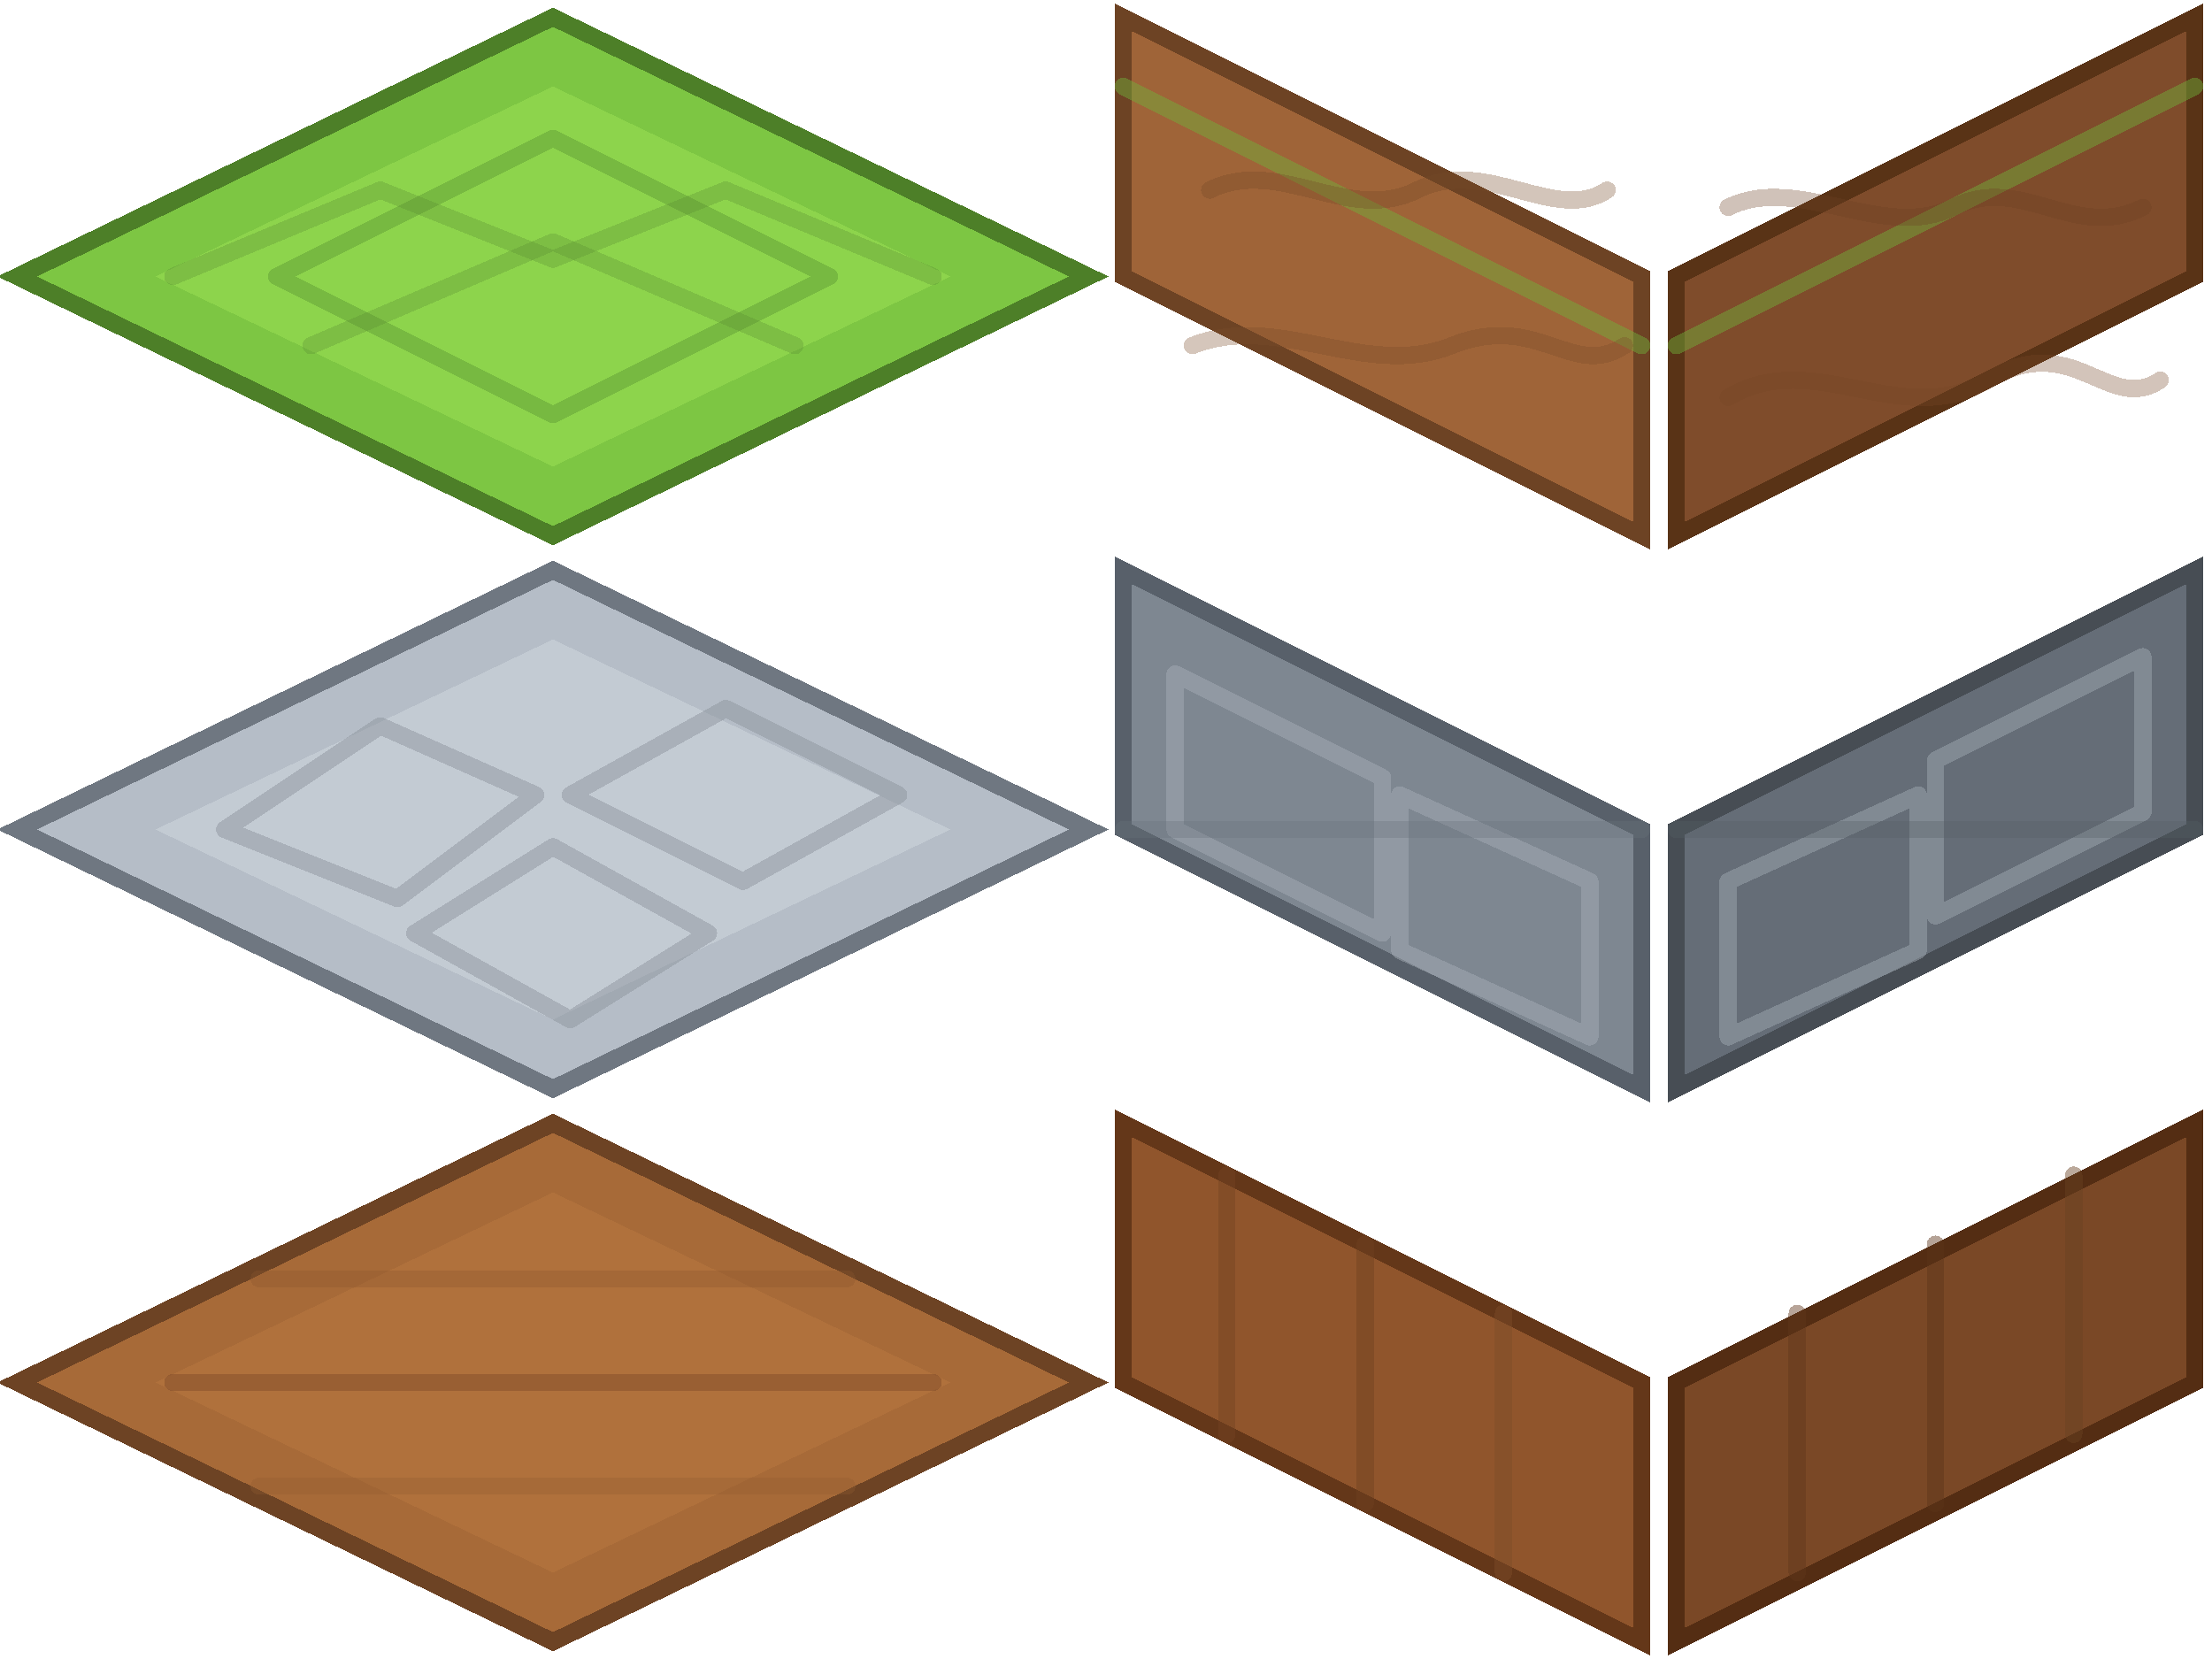
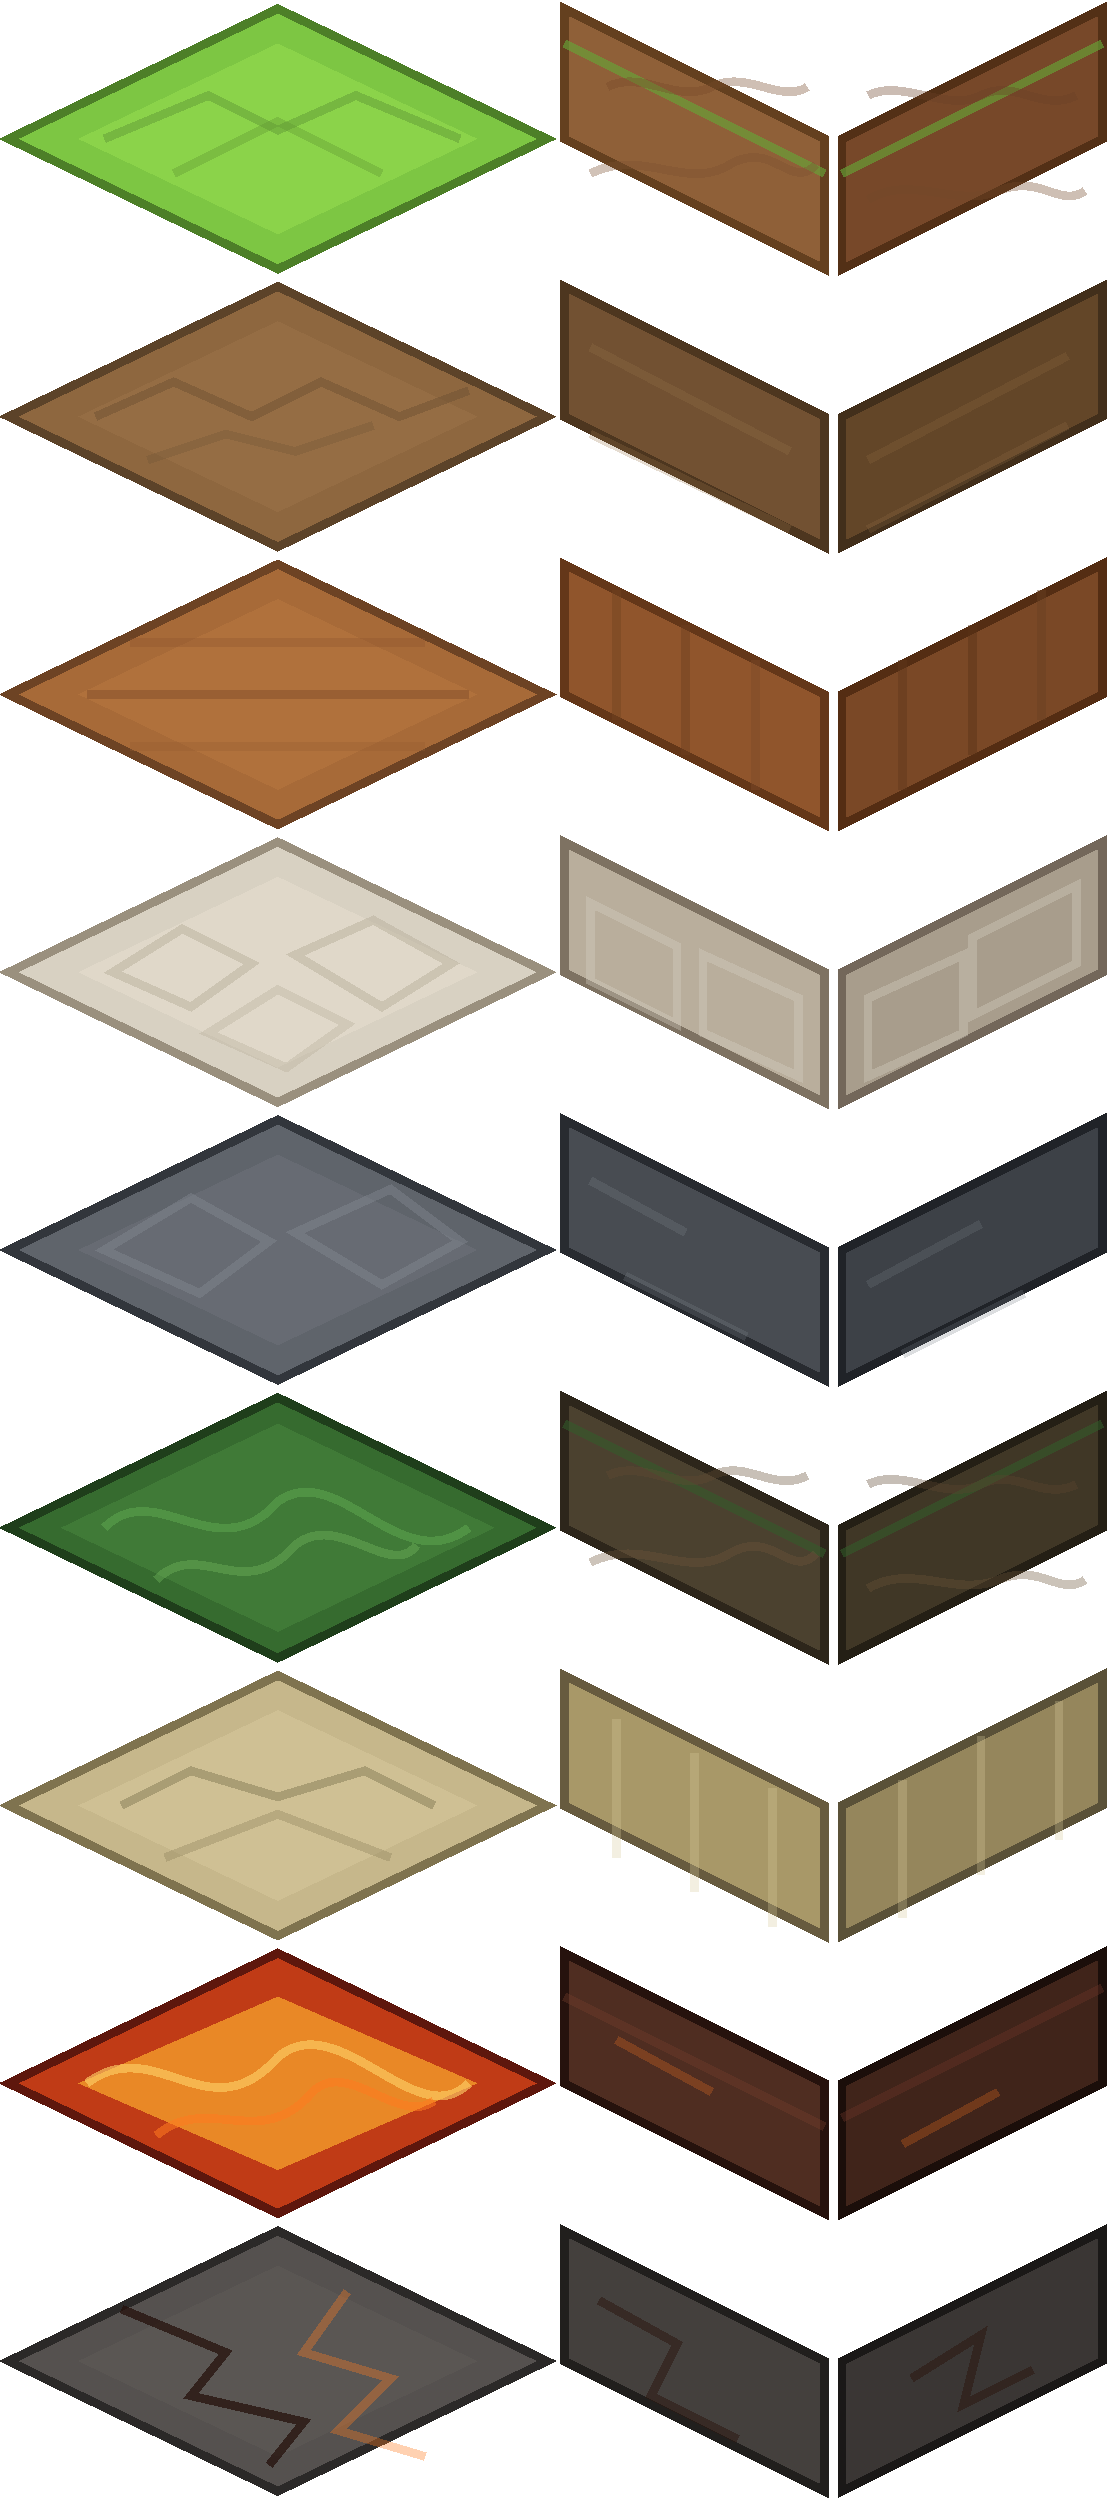
- <svg xmlns="http://www.w3.org/2000/svg" width="128" height="96" viewBox="0 0 128 96" shape-rendering="crispEdges">
-   <defs>
-     <style>
-       .outline { stroke-width: 1; stroke-linejoin: miter; stroke-linecap: square; }
-       .detail { fill: none; stroke-width: 1; stroke-linecap: round; stroke-linejoin: round; opacity: 0.45; }
-       .grain { fill: none; stroke-width: 1; stroke-linecap: round; stroke-linejoin: round; opacity: 0.32; }
-     </style>
-   </defs>
+ <svg xmlns="http://www.w3.org/2000/svg" width="128" height="288" viewBox="0 0 128 288" shape-rendering="crispEdges">
  <g id="grass_top" transform="translate(0,0)">
-     <polygon class="outline" points="32,1 63,16 32,31 1,16" fill="#7dc643" stroke="#4d7f28" />
-     <polygon points="32,5 55,16 32,27 9,16" fill="#9be053" opacity="0.55" />
-     <path class="detail" d="M16 16 L32 8 L48 16 L32 24 Z" stroke="#5e9833" />
-     <path class="grain" d="M10 16 L22 11 L32 15 L42 11 L54 16" stroke="#5a8f31" />
-     <path class="grain" d="M18 20 L32 14 L46 20" stroke="#5a8f31" />
+     <polygon points="32,1 63,16 32,31 1,16" fill="#7dc643" stroke="#4d7f28" />
+     <polygon points="32,5 55,16 32,27 9,16" fill="#9be053" fill-opacity="0.5" />
+     <path d="M12 16 L24 11 L32 15 L41 11 L53 16" fill="none" stroke="#5f9633" stroke-opacity="0.45" />
+     <path d="M20 20 L32 14 L44 20" fill="none" stroke="#5f9633" stroke-opacity="0.35" />
  </g>
  <g id="grass_left" transform="translate(64,0)">
-     <polygon class="outline" points="1,1 31,16 31,31 1,16" fill="#9f6438" stroke="#6d4324" />
-     <path class="detail" d="M1 5 L31 20" stroke="#6fb23a" />
-     <path class="grain" d="M6 11 C10 9,14 13,18 11 S26 13,29 11" stroke="#734827" />
-     <path class="grain" d="M5 20 C10 18,15 22,20 20 S27 22,30 20" stroke="#7a4d2a" />
+     <polygon points="1,1 31,16 31,31 1,16" fill="#8f6038" stroke="#64401f" />
+     <path d="M1 5 L31 20" fill="none" stroke="#66a336" stroke-opacity="0.65" />
+     <path d="M6 10 C10 8,14 12,18 10 S26 12,29 10" fill="none" stroke="#75492a" stroke-opacity="0.35" />
+     <path d="M4 20 C10 17,15 22,20 19 S27 22,30 19" fill="none" stroke="#7d5131" stroke-opacity="0.35" />
  </g>
  <g id="grass_right" transform="translate(96,0)">
-     <polygon class="outline" points="1,16 31,1 31,16 1,31" fill="#7f4c2b" stroke="#593316" />
-     <path class="detail" d="M1 20 L31 5" stroke="#6fb23a" />
-     <path class="grain" d="M4 12 C8 10,13 14,17 12 S24 14,28 12" stroke="#6b3f22" />
-     <path class="grain" d="M4 23 C9 20,14 25,19 22 S26 24,29 22" stroke="#734527" />
+     <polygon points="1,16 31,1 31,16 1,31" fill="#774829" stroke="#533016" />
+     <path d="M1 20 L31 5" fill="none" stroke="#66a336" stroke-opacity="0.65" />
+     <path d="M4 11 C8 9,13 13,17 11 S24 13,28 11" fill="none" stroke="#6c4125" stroke-opacity="0.35" />
+     <path d="M4 23 C9 20,14 24,19 22 S26 24,29 22" fill="none" stroke="#74482a" stroke-opacity="0.35" />
  </g>
-   <g id="stone_top" transform="translate(0,32)">
-     <polygon class="outline" points="32,1 63,16 32,31 1,16" fill="#b5bdc7" stroke="#6f7781" />
-     <polygon points="32,5 55,16 32,27 9,16" fill="#d5dbe2" opacity="0.45" />
-     <path class="detail" d="M13 16 L22 10 L31 14 L23 20 Z" stroke="#8a9199" />
-     <path class="detail" d="M33 14 L42 9 L52 14 L43 19 Z" stroke="#8a9199" />
-     <path class="detail" d="M24 22 L32 17 L41 22 L33 27 Z" stroke="#8a9199" />
+   <g id="dirt_top" transform="translate(0,32)">
+     <polygon points="32,1 63,16 32,31 1,16" fill="#8e673f" stroke="#5c4329" />
+     <polygon points="32,5 55,16 32,27 9,16" fill="#a47a4d" fill-opacity="0.35" />
+     <path d="M11 16 L20 12 L29 16 L37 12 L46 16 L54 13" fill="none" stroke="#6b4e31" stroke-opacity="0.45" />
+     <path d="M17 21 L26 18 L34 20 L43 17" fill="none" stroke="#735638" stroke-opacity="0.35" />
  </g>
-   <g id="stone_left" transform="translate(64,32)">
-     <polygon class="outline" points="1,1 31,16 31,31 1,16" fill="#7e8791" stroke="#58606a" />
-     <path class="detail" d="M4 7 L16 13 L16 22 L4 16 Z" stroke="#a8b0b8" />
-     <path class="detail" d="M17 14 L28 19 L28 28 L17 23 Z" stroke="#a8b0b8" />
-     <path class="grain" d="M1 16 L31 16" stroke="#68717c" />
+   <g id="dirt_left" transform="translate(64,32)">
+     <polygon points="1,1 31,16 31,31 1,16" fill="#725132" stroke="#4d361f" />
+     <path d="M4 8 L27 20" fill="none" stroke="#8d6a42" stroke-opacity="0.35" />
+     <path d="M4 18 L27 29" fill="none" stroke="#9b774b" stroke-opacity="0.25" />
  </g>
-   <g id="stone_right" transform="translate(96,32)">
-     <polygon class="outline" points="1,16 31,1 31,16 1,31" fill="#656d77" stroke="#474d54" />
-     <path class="detail" d="M4 19 L15 14 L15 23 L4 28 Z" stroke="#a5adb6" />
-     <path class="detail" d="M16 12 L28 6 L28 15 L16 21 Z" stroke="#a5adb6" />
-     <path class="grain" d="M1 16 L31 16" stroke="#565d66" />
+   <g id="dirt_right" transform="translate(96,32)">
+     <polygon points="1,16 31,1 31,16 1,31" fill="#634628" stroke="#422f1b" />
+     <path d="M4 21 L27 9" fill="none" stroke="#855f3b" stroke-opacity="0.35" />
+     <path d="M4 29 L27 17" fill="none" stroke="#936d45" stroke-opacity="0.25" />
  </g>
  <g id="wood_top" transform="translate(0,64)">
-     <polygon class="outline" points="32,1 63,16 32,31 1,16" fill="#a76a38" stroke="#6d4324" />
-     <polygon points="32,5 55,16 32,27 9,16" fill="#c17f45" opacity="0.35" />
-     <path class="detail" d="M10 16 L54 16" stroke="#7c4a28" />
-     <path class="grain" d="M15 10 L49 10" stroke="#89542d" />
-     <path class="grain" d="M15 22 L49 22" stroke="#925b30" />
+     <polygon points="32,1 63,16 32,31 1,16" fill="#a76a38" stroke="#6d4324" />
+     <polygon points="32,5 55,16 32,27 9,16" fill="#c17f45" fill-opacity="0.35" />
+     <path d="M10 16 L54 16" fill="none" stroke="#7c4a28" stroke-opacity="0.45" />
+     <path d="M15 10 L49 10" fill="none" stroke="#8a542d" stroke-opacity="0.32" />
+     <path d="M15 22 L49 22" fill="none" stroke="#935d30" stroke-opacity="0.32" />
  </g>
  <g id="wood_left" transform="translate(64,64)">
-     <polygon class="outline" points="1,1 31,16 31,31 1,16" fill="#90552c" stroke="#643719" />
-     <path class="detail" d="M7 4 L7 19" stroke="#734321" />
-     <path class="detail" d="M15 8 L15 23" stroke="#6e401f" />
-     <path class="detail" d="M23 12 L23 27" stroke="#7d4b28" />
+     <polygon points="1,1 31,16 31,31 1,16" fill="#90552c" stroke="#643719" />
+     <path d="M7 4 L7 19" fill="none" stroke="#734321" stroke-opacity="0.45" />
+     <path d="M15 8 L15 23" fill="none" stroke="#6e401f" stroke-opacity="0.45" />
+     <path d="M23 12 L23 27" fill="none" stroke="#7d4b28" stroke-opacity="0.45" />
  </g>
  <g id="wood_right" transform="translate(96,64)">
-     <polygon class="outline" points="1,16 31,1 31,16 1,31" fill="#7a4826" stroke="#542d13" />
-     <path class="detail" d="M8 12 L8 27" stroke="#60361b" />
-     <path class="detail" d="M16 8 L16 23" stroke="#5a3218" />
-     <path class="detail" d="M24 4 L24 19" stroke="#694022" />
+     <polygon points="1,16 31,1 31,16 1,31" fill="#7a4826" stroke="#542d13" />
+     <path d="M8 12 L8 27" fill="none" stroke="#60361b" stroke-opacity="0.45" />
+     <path d="M16 8 L16 23" fill="none" stroke="#5a3218" stroke-opacity="0.45" />
+     <path d="M24 4 L24 19" fill="none" stroke="#694022" stroke-opacity="0.45" />
+   </g>
+   <g id="light_stone_top" transform="translate(0,96)">
+     <polygon points="32,1 63,16 32,31 1,16" fill="#d8d1c2" stroke="#9a907e" />
+     <polygon points="32,5 55,16 32,27 9,16" fill="#ece5d6" fill-opacity="0.4" />
+     <path d="M13 16 L21 11 L29 15 L22 20 Z" fill="none" stroke="#b4ab98" stroke-opacity="0.45" />
+     <path d="M34 14 L43 10 L52 15 L44 20 Z" fill="none" stroke="#b4ab98" stroke-opacity="0.45" />
+     <path d="M24 23 L32 18 L40 22 L33 27 Z" fill="none" stroke="#b4ab98" stroke-opacity="0.35" />
+   </g>
+   <g id="light_stone_left" transform="translate(64,96)">
+     <polygon points="1,1 31,16 31,31 1,16" fill="#b9ae9c" stroke="#7e7262" />
+     <path d="M4 8 L14 13 L14 22 L4 17 Z" fill="none" stroke="#d8d1c2" stroke-opacity="0.35" />
+     <path d="M17 14 L28 19 L28 28 L17 23 Z" fill="none" stroke="#d8d1c2" stroke-opacity="0.35" />
+   </g>
+   <g id="light_stone_right" transform="translate(96,96)">
+     <polygon points="1,16 31,1 31,16 1,31" fill="#a89d8c" stroke="#73675a" />
+     <path d="M4 19 L15 14 L15 23 L4 28 Z" fill="none" stroke="#d8d1c2" stroke-opacity="0.35" />
+     <path d="M16 12 L28 6 L28 15 L16 21 Z" fill="none" stroke="#d8d1c2" stroke-opacity="0.35" />
+   </g>
+   <g id="dark_stone_top" transform="translate(0,128)">
+     <polygon points="32,1 63,16 32,31 1,16" fill="#5f646b" stroke="#32363c" />
+     <polygon points="32,5 55,16 32,27 9,16" fill="#7a8088" fill-opacity="0.28" />
+     <path d="M12 16 L22 10 L31 15 L23 21 Z" fill="none" stroke="#8b9198" stroke-opacity="0.35" />
+     <path d="M34 14 L45 9 L53 15 L44 20 Z" fill="none" stroke="#8b9198" stroke-opacity="0.35" />
+   </g>
+   <g id="dark_stone_left" transform="translate(64,128)">
+     <polygon points="1,1 31,16 31,31 1,16" fill="#484c52" stroke="#282b30" />
+     <path d="M4 8 L15 14" fill="none" stroke="#7f858d" stroke-opacity="0.25" />
+     <path d="M8 19 L22 26" fill="none" stroke="#7f858d" stroke-opacity="0.25" />
+   </g>
+   <g id="dark_stone_right" transform="translate(96,128)">
+     <polygon points="1,16 31,1 31,16 1,31" fill="#3d4147" stroke="#202328" />
+     <path d="M4 20 L17 13" fill="none" stroke="#767d85" stroke-opacity="0.25" />
+     <path d="M8 28 L22 21" fill="none" stroke="#767d85" stroke-opacity="0.25" />
+   </g>
+   <g id="foliage_top" transform="translate(0,160)">
+     <polygon points="32,1 63,16 32,31 1,16" fill="#366b2f" stroke="#1f3e1b" />
+     <polygon points="32,4 57,16 32,28 7,16" fill="#4d8d42" fill-opacity="0.45" />
+     <path d="M12 16 C18 10,25 21,32 13 C39 8,46 22,54 16" fill="none" stroke="#5ea54e" stroke-opacity="0.55" />
+     <path d="M18 22 C23 17,28 25,34 18 C39 14,45 22,48 18" fill="none" stroke="#79bf62" stroke-opacity="0.35" />
+   </g>
+   <g id="foliage_left" transform="translate(64,160)">
+     <polygon points="1,1 31,16 31,31 1,16" fill="#4b412f" stroke="#2d261b" />
+     <path d="M1 4 L31 19" fill="none" stroke="#315e2b" stroke-opacity="0.55" />
+     <path d="M6 10 C10 8,14 12,18 10 S25 12,29 10" fill="none" stroke="#624c33" stroke-opacity="0.35" />
+     <path d="M4 20 C10 17,15 22,20 19 S27 22,30 19" fill="none" stroke="#6f5639" stroke-opacity="0.35" />
+   </g>
+   <g id="foliage_right" transform="translate(96,160)">
+     <polygon points="1,16 31,1 31,16 1,31" fill="#403726" stroke="#241f15" />
+     <path d="M1 19 L31 4" fill="none" stroke="#315e2b" stroke-opacity="0.55" />
+     <path d="M4 11 C8 9,13 13,17 11 S24 13,28 11" fill="none" stroke="#5d472f" stroke-opacity="0.35" />
+     <path d="M4 23 C9 20,14 24,19 22 S26 24,29 22" fill="none" stroke="#6a5338" stroke-opacity="0.35" />
+   </g>
+   <g id="temple_stone_top" transform="translate(0,192)">
+     <polygon points="32,1 63,16 32,31 1,16" fill="#c6b78b" stroke="#7f734f" />
+     <polygon points="32,5 55,16 32,27 9,16" fill="#dfd1a6" fill-opacity="0.35" />
+     <path d="M14 16 L22 12 L32 15 L42 12 L50 16" fill="none" stroke="#8b7f59" stroke-opacity="0.55" />
+     <path d="M19 22 L32 17 L45 22" fill="none" stroke="#8b7f59" stroke-opacity="0.35" />
+   </g>
+   <g id="temple_stone_left" transform="translate(64,192)">
+     <polygon points="1,1 31,16 31,31 1,16" fill="#a89868" stroke="#675b3f" />
+     <path d="M7 6 L7 22" fill="none" stroke="#d6c99c" stroke-opacity="0.3" />
+     <path d="M16 10 L16 26" fill="none" stroke="#d6c99c" stroke-opacity="0.3" />
+     <path d="M25 14 L25 30" fill="none" stroke="#d6c99c" stroke-opacity="0.3" />
+   </g>
+   <g id="temple_stone_right" transform="translate(96,192)">
+     <polygon points="1,16 31,1 31,16 1,31" fill="#95865c" stroke="#5a5138" />
+     <path d="M8 13 L8 29" fill="none" stroke="#d6c99c" stroke-opacity="0.3" />
+     <path d="M17 8 L17 24" fill="none" stroke="#d6c99c" stroke-opacity="0.3" />
+     <path d="M26 4 L26 20" fill="none" stroke="#d6c99c" stroke-opacity="0.3" />
+   </g>
+   <g id="lava_top" transform="translate(0,224)">
+     <polygon points="32,1 63,16 32,31 1,16" fill="#c03b16" stroke="#5e170d" />
+     <polygon points="32,6 55,16 32,26 9,16" fill="#ffb12f" fill-opacity="0.65" />
+     <path d="M10 16 C18 10,24 22,32 13 C39 7,48 22,54 16" fill="none" stroke="#ffd46a" stroke-opacity="0.6" />
+     <path d="M18 22 C24 17,30 24,36 17 C40 13,46 21,50 18" fill="none" stroke="#ff7b20" stroke-opacity="0.55" />
+   </g>
+   <g id="lava_left" transform="translate(64,224)">
+     <polygon points="1,1 31,16 31,31 1,16" fill="#4f2d21" stroke="#26120d" />
+     <path d="M1 6 L31 21" fill="none" stroke="#7a4030" stroke-opacity="0.35" />
+     <path d="M7 11 L18 17" fill="none" stroke="#ff7b20" stroke-opacity="0.25" />
+   </g>
+   <g id="lava_right" transform="translate(96,224)">
+     <polygon points="1,16 31,1 31,16 1,31" fill="#40241a" stroke="#1b0e0a" />
+     <path d="M1 20 L31 5" fill="none" stroke="#70382a" stroke-opacity="0.35" />
+     <path d="M8 23 L19 17" fill="none" stroke="#ff7b20" stroke-opacity="0.25" />
+   </g>
+   <g id="cracked_top" transform="translate(0,256)">
+     <polygon points="32,1 63,16 32,31 1,16" fill="#55514f" stroke="#2b2928" />
+     <polygon points="32,5 55,16 32,27 9,16" fill="#696462" fill-opacity="0.25" />
+     <path d="M14 10 L26 15 L22 20 L35 23 L31 28" fill="none" stroke="#25110b" stroke-opacity="0.75" />
+     <path d="M40 8 L35 15 L45 18 L39 24 L49 27" fill="none" stroke="#ff7b20" stroke-opacity="0.35" />
+   </g>
+   <g id="cracked_left" transform="translate(64,256)">
+     <polygon points="1,1 31,16 31,31 1,16" fill="#44403d" stroke="#211f1d" />
+     <path d="M5 9 L14 14 L11 20 L21 25" fill="none" stroke="#2c1811" stroke-opacity="0.55" />
+   </g>
+   <g id="cracked_right" transform="translate(96,256)">
+     <polygon points="1,16 31,1 31,16 1,31" fill="#3a3634" stroke="#1a1817" />
+     <path d="M9 18 L17 13 L15 21 L23 17" fill="none" stroke="#2c1811" stroke-opacity="0.55" />
  </g>
</svg>
